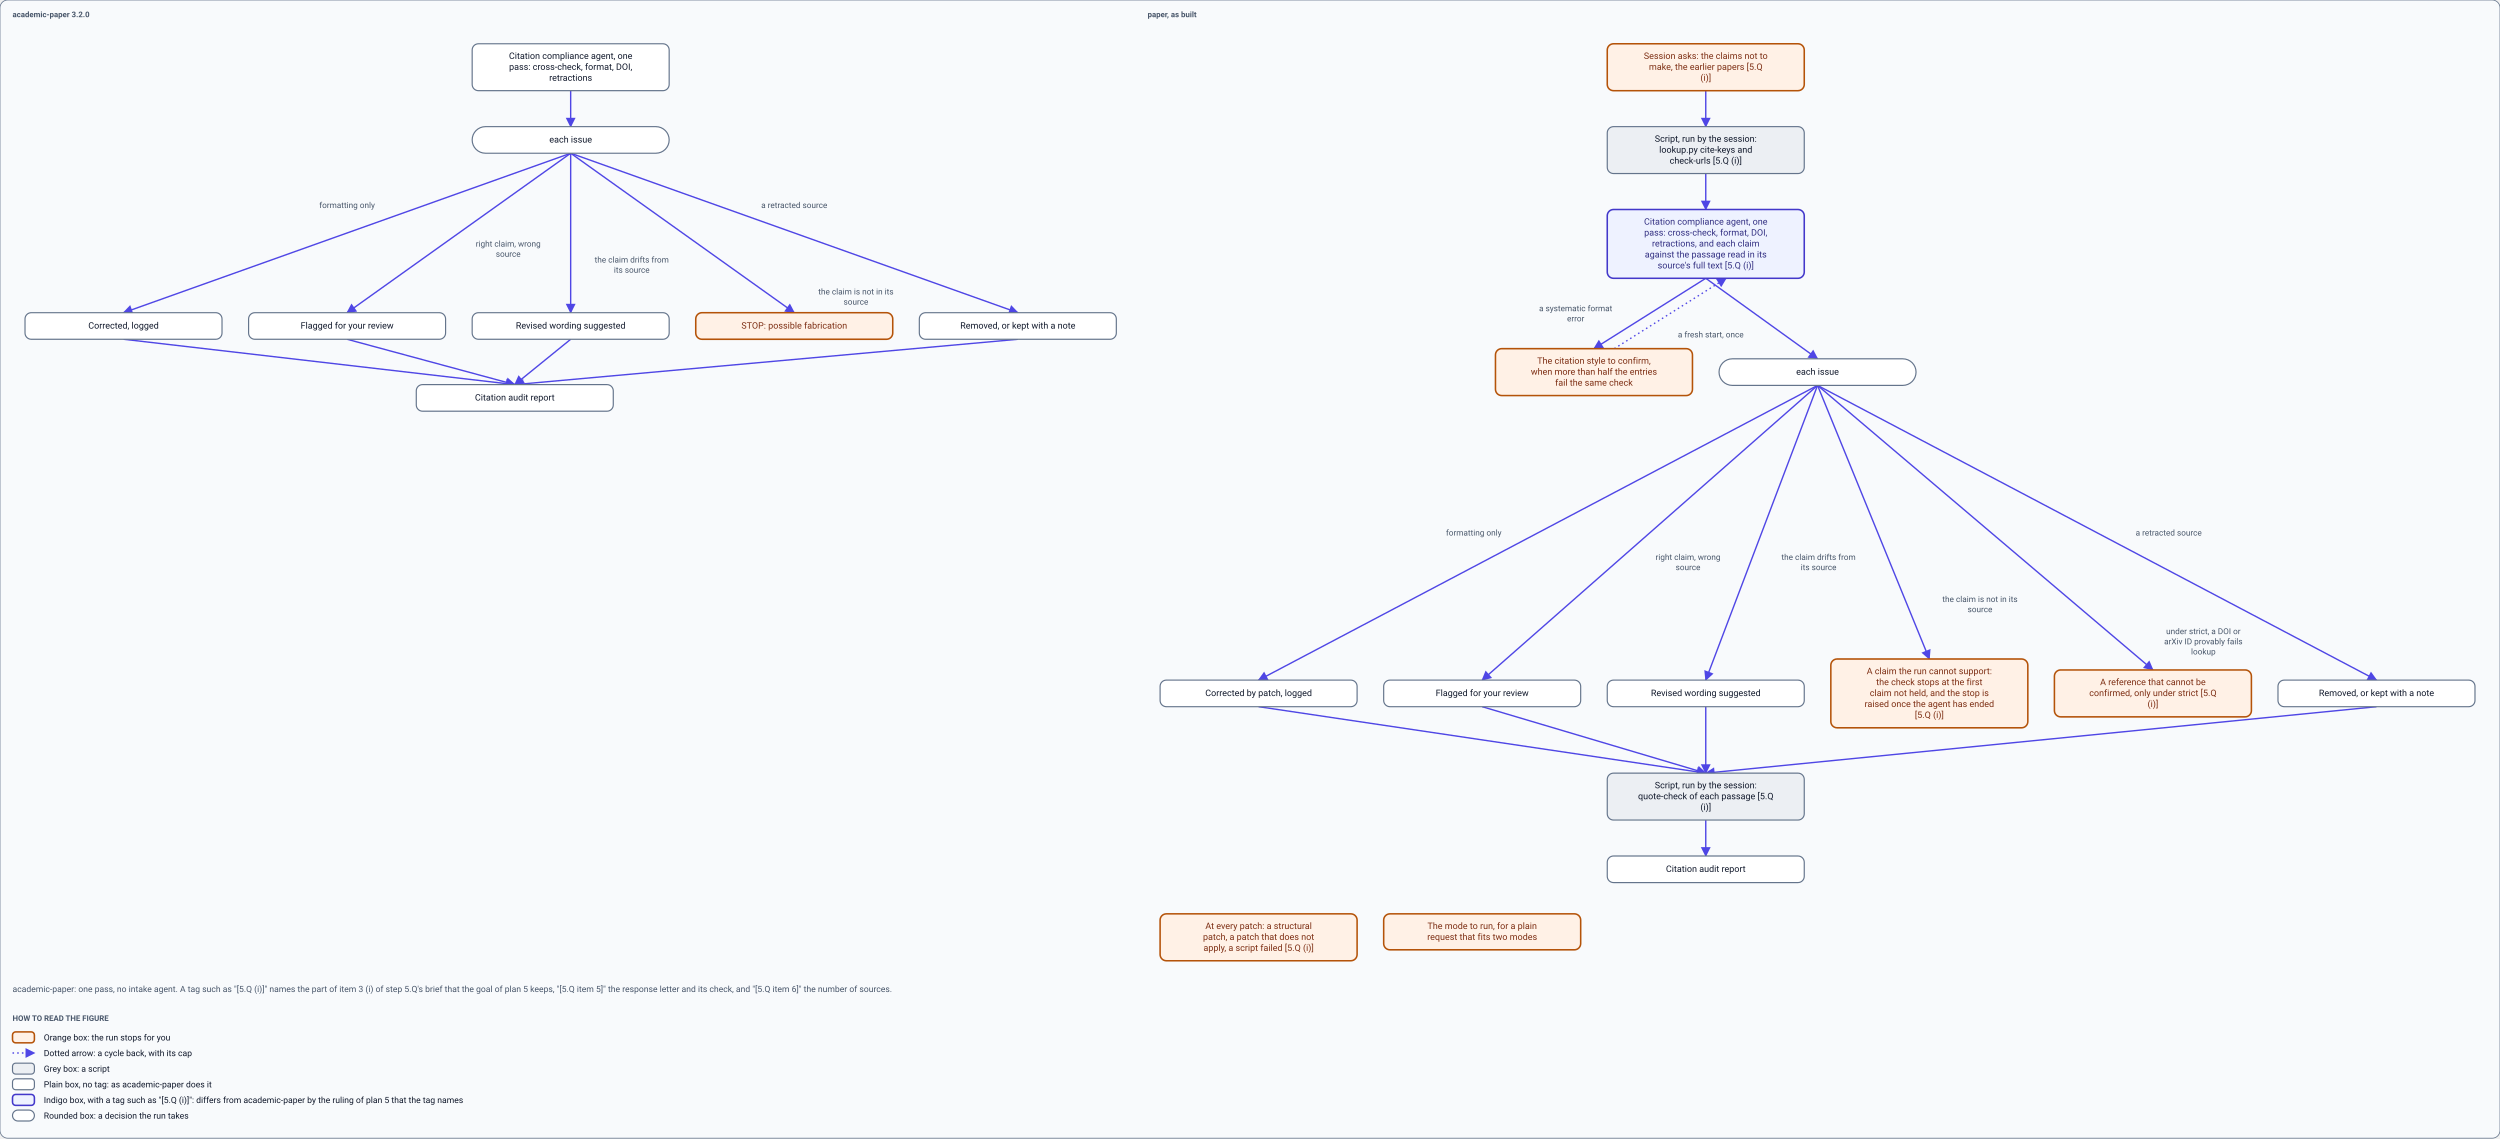
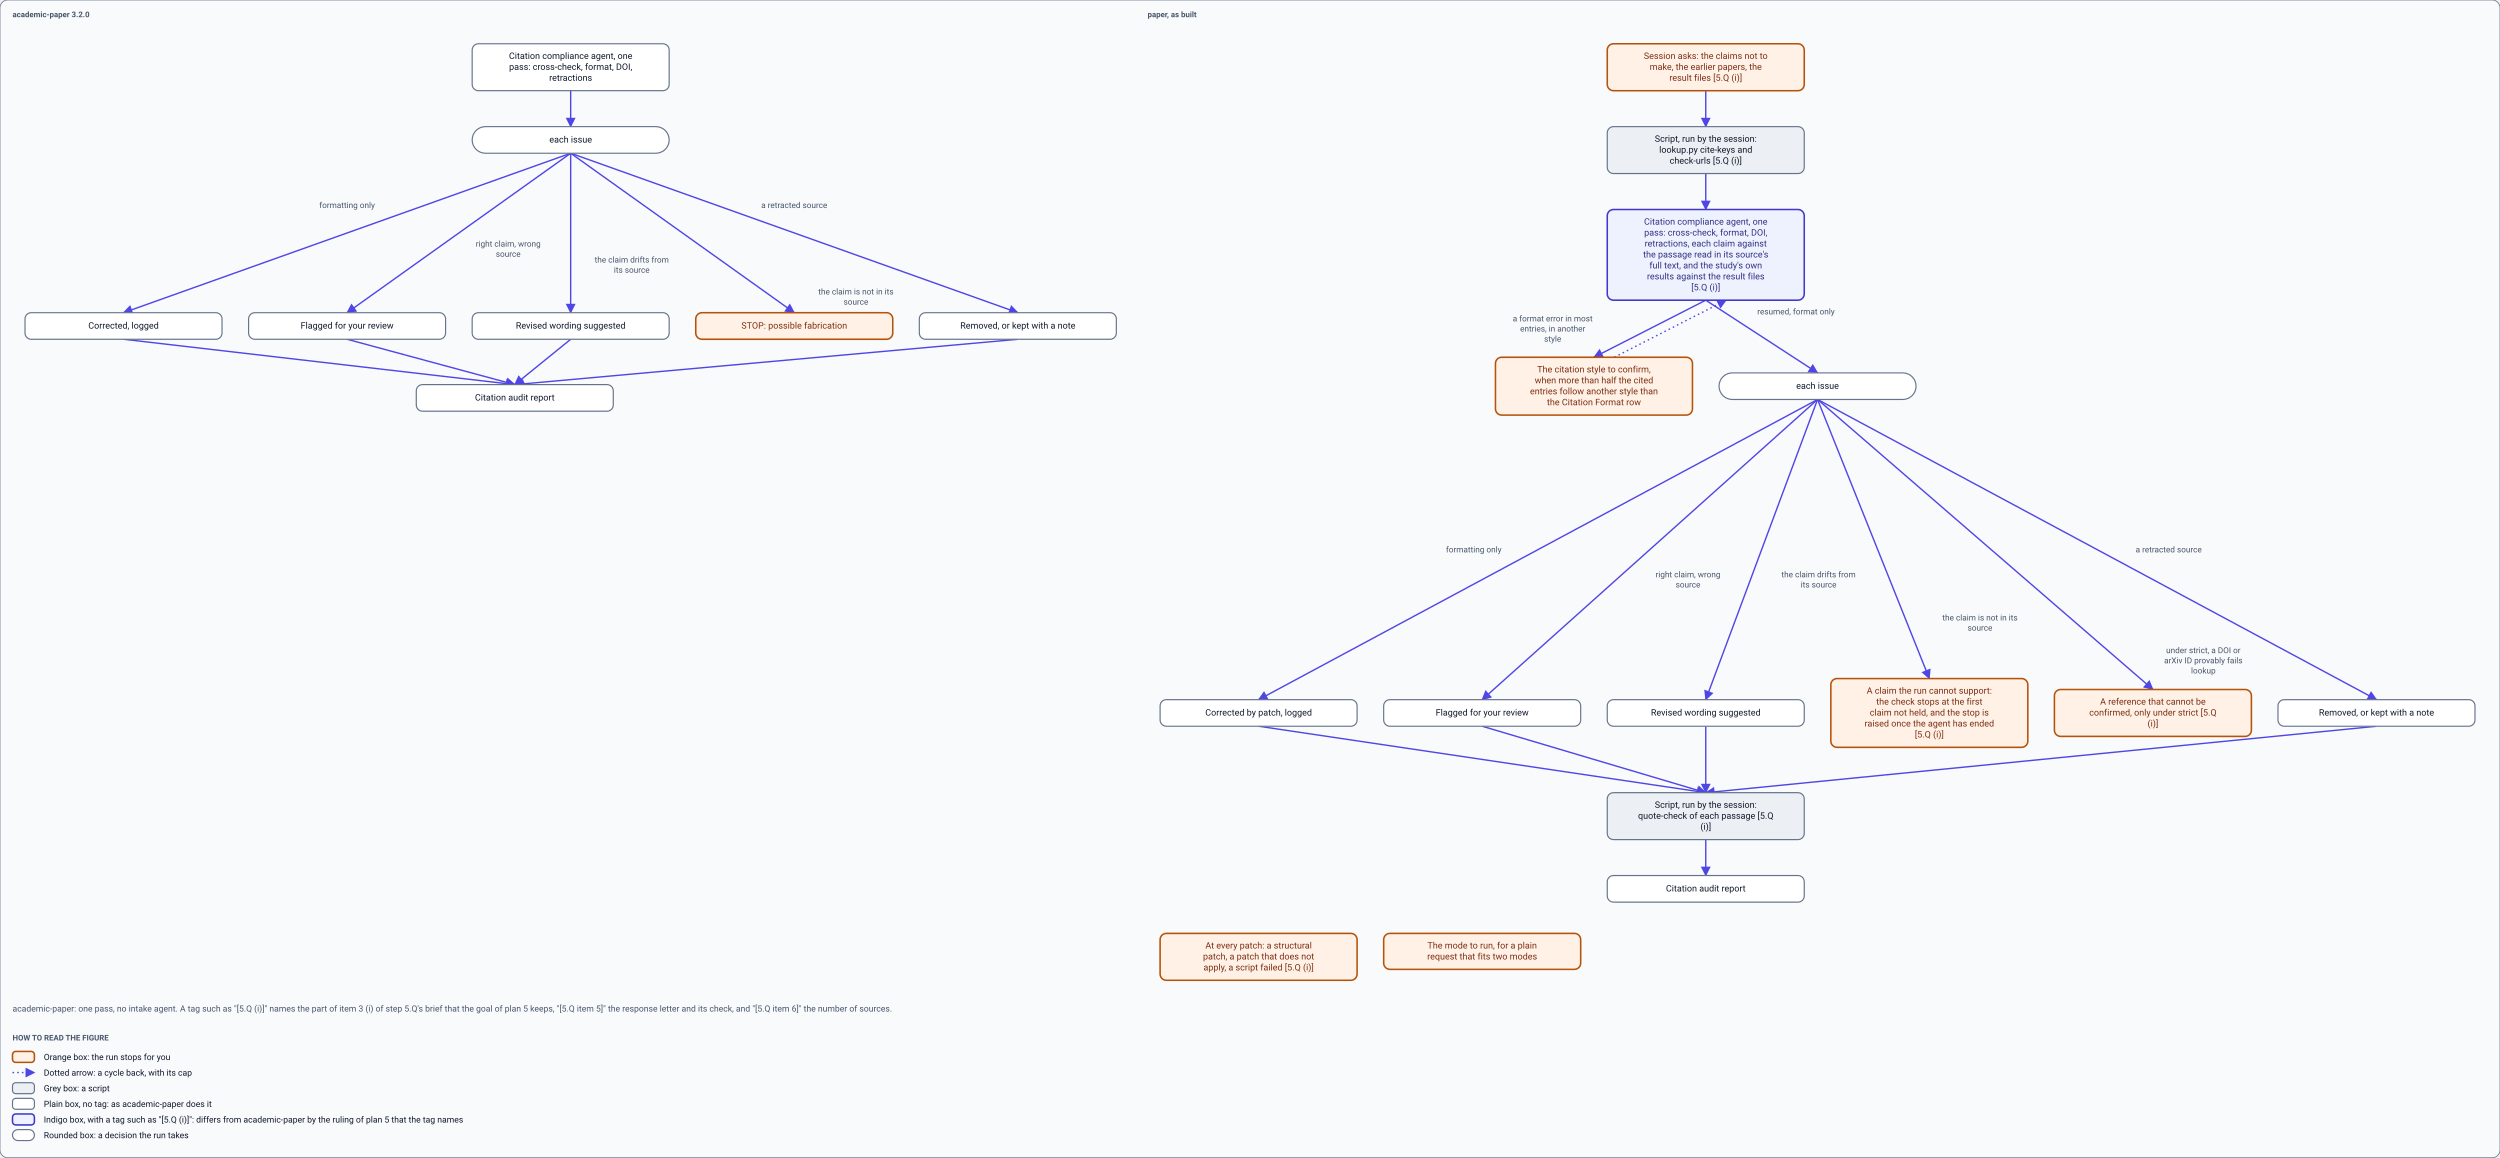
- <svg xmlns="http://www.w3.org/2000/svg" viewBox="0 0 3198 1456" width="3198" height="1456" role="img" aria-label="The citation-check mode, detailed view. Boxes: academic-paper 3.2.0: Citation compliance agent, one pass: cross-check, format, DOI, retractions (agent); each issue (question); Corrected, logged (agent); Flagged for your review (agent); Revised wording suggested (agent); STOP: possible fabrication (stop); Removed, or kept with a note (agent); Citation audit report (agent) | paper, as built: Session asks: the claims not to make, the earlier papers [5.Q (i)] (stop); Script, run by the session: lookup.py cite-keys and check-urls [5.Q (i)] (script); Citation compliance agent, one pass: cross-check, format, DOI, retractions, and each claim against the passage read in its source's full text [5.Q (i)] (ruled); The citation style to confirm, when more than half the entries fail the same check (stop); each issue (question); Corrected by patch, logged (agent); Flagged for your review (agent); Revised wording suggested (agent); A claim the run cannot support: the check stops at the first claim not held, and the stop is raised once the agent has ended [5.Q (i)] (stop); A reference that cannot be confirmed, only under strict [5.Q (i)] (stop); Removed, or kept with a note (agent); Script, run by the session: quote-check of each passage [5.Q (i)] (script); Citation audit report (agent); At every patch: a structural patch, a patch that does not apply, a script failed [5.Q (i)] (stop); The mode to run, for a plain request that fits two modes (stop).">
+ <svg xmlns="http://www.w3.org/2000/svg" viewBox="0 0 3198 1481" width="3198" height="1481" role="img" aria-label="The citation-check mode, detailed view. Boxes: academic-paper 3.2.0: Citation compliance agent, one pass: cross-check, format, DOI, retractions (agent); each issue (question); Corrected, logged (agent); Flagged for your review (agent); Revised wording suggested (agent); STOP: possible fabrication (stop); Removed, or kept with a note (agent); Citation audit report (agent) | paper, as built: Session asks: the claims not to make, the earlier papers, the result files [5.Q (i)] (stop); Script, run by the session: lookup.py cite-keys and check-urls [5.Q (i)] (script); Citation compliance agent, one pass: cross-check, format, DOI, retractions, each claim against the passage read in its source's full text, and the study's own results against the result files [5.Q (i)] (ruled); The citation style to confirm, when more than half the cited entries follow another style than the Citation Format row (stop); each issue (question); Corrected by patch, logged (agent); Flagged for your review (agent); Revised wording suggested (agent); A claim the run cannot support: the check stops at the first claim not held, and the stop is raised once the agent has ended [5.Q (i)] (stop); A reference that cannot be confirmed, only under strict [5.Q (i)] (stop); Removed, or kept with a note (agent); Script, run by the session: quote-check of each passage [5.Q (i)] (script); Citation audit report (agent); At every patch: a structural patch, a patch that does not apply, a script failed [5.Q (i)] (stop); The mode to run, for a plain request that fits two modes (stop).">
  <defs>
    <marker id="arrow" viewBox="0 0 10 10" refX="9" refY="5" markerWidth="7" markerHeight="7" orient="auto">
      <path d="M0,0 L10,5 L0,10 z" fill="#4f46e5" />
    </marker>
  </defs>
-   <rect x="0" y="0" width="3198" height="1456" rx="10" fill="#f8fafc" stroke="#64748b" />
+   <rect x="0" y="0" width="3198" height="1481" rx="10" fill="#f8fafc" stroke="#64748b" />
  <text x="16" y="22" font-family="ui-sans-serif, -apple-system, 'Segoe UI', Roboto, Helvetica, Arial, sans-serif" font-size="10" fill="#475569" font-weight="700" text-anchor="start">academic-paper 3.2.0</text>
  <path d="M730,116 L730,162" fill="none" stroke="#4f46e5" stroke-width="1.8" marker-end="url(#arrow)" stroke-linejoin="round" />
  <path d="M730,196 L158,400" fill="none" stroke="#4f46e5" stroke-width="1.8" marker-end="url(#arrow)" stroke-linejoin="round" />
  <path d="M730,196 L444,400" fill="none" stroke="#4f46e5" stroke-width="1.8" marker-end="url(#arrow)" stroke-linejoin="round" />
  <path d="M730,196 L730,400" fill="none" stroke="#4f46e5" stroke-width="1.8" marker-end="url(#arrow)" stroke-linejoin="round" />
  <path d="M730,196 L1016,400" fill="none" stroke="#4f46e5" stroke-width="1.8" marker-end="url(#arrow)" stroke-linejoin="round" />
  <path d="M730,196 L1302,400" fill="none" stroke="#4f46e5" stroke-width="1.8" marker-end="url(#arrow)" stroke-linejoin="round" />
  <path d="M158,434 L658.5,492" fill="none" stroke="#4f46e5" stroke-width="1.8" marker-end="url(#arrow)" stroke-linejoin="round" />
  <path d="M444,434 L658.5,492" fill="none" stroke="#4f46e5" stroke-width="1.8" marker-end="url(#arrow)" stroke-linejoin="round" />
  <path d="M730,434 L658.5,492" fill="none" stroke="#4f46e5" stroke-width="1.8" marker-end="url(#arrow)" stroke-linejoin="round" />
  <path d="M1302,434 L658.5,492" fill="none" stroke="#4f46e5" stroke-width="1.8" marker-end="url(#arrow)" stroke-linejoin="round" />
  <rect x="604" y="56" width="252" height="60" rx="8" fill="#ffffff" stroke="#64748b" stroke-width="1.5" />
  <text x="730" y="75.4" font-family="ui-sans-serif, -apple-system, 'Segoe UI', Roboto, Helvetica, Arial, sans-serif" font-size="11.5" fill="#0f172a" font-weight="400" text-anchor="middle">Citation compliance agent, one</text>
  <text x="730" y="89.4" font-family="ui-sans-serif, -apple-system, 'Segoe UI', Roboto, Helvetica, Arial, sans-serif" font-size="11.5" fill="#0f172a" font-weight="400" text-anchor="middle">pass: cross-check, format, DOI,</text>
  <text x="730" y="103.4" font-family="ui-sans-serif, -apple-system, 'Segoe UI', Roboto, Helvetica, Arial, sans-serif" font-size="11.5" fill="#0f172a" font-weight="400" text-anchor="middle">retractions</text>
  <rect x="604" y="162" width="252" height="34" rx="17" fill="#ffffff" stroke="#64748b" stroke-width="1.5" />
  <text x="730" y="182.4" font-family="ui-sans-serif, -apple-system, 'Segoe UI', Roboto, Helvetica, Arial, sans-serif" font-size="11.5" fill="#0f172a" font-weight="400" text-anchor="middle">each issue</text>
  <rect x="32" y="400" width="252" height="34" rx="8" fill="#ffffff" stroke="#64748b" stroke-width="1.5" />
  <text x="158" y="420.4" font-family="ui-sans-serif, -apple-system, 'Segoe UI', Roboto, Helvetica, Arial, sans-serif" font-size="11.5" fill="#0f172a" font-weight="400" text-anchor="middle">Corrected, logged</text>
  <rect x="318" y="400" width="252" height="34" rx="8" fill="#ffffff" stroke="#64748b" stroke-width="1.5" />
  <text x="444" y="420.4" font-family="ui-sans-serif, -apple-system, 'Segoe UI', Roboto, Helvetica, Arial, sans-serif" font-size="11.5" fill="#0f172a" font-weight="400" text-anchor="middle">Flagged for your review</text>
  <rect x="604" y="400" width="252" height="34" rx="8" fill="#ffffff" stroke="#64748b" stroke-width="1.5" />
  <text x="730" y="420.4" font-family="ui-sans-serif, -apple-system, 'Segoe UI', Roboto, Helvetica, Arial, sans-serif" font-size="11.5" fill="#0f172a" font-weight="400" text-anchor="middle">Revised wording suggested</text>
  <rect x="890" y="400" width="252" height="34" rx="8" fill="#fff1e6" stroke="#b45309" stroke-width="2" />
  <text x="1016" y="420.4" font-family="ui-sans-serif, -apple-system, 'Segoe UI', Roboto, Helvetica, Arial, sans-serif" font-size="11.5" fill="#7c2d12" font-weight="400" text-anchor="middle">STOP: possible fabrication</text>
  <rect x="1176" y="400" width="252" height="34" rx="8" fill="#ffffff" stroke="#64748b" stroke-width="1.5" />
  <text x="1302" y="420.4" font-family="ui-sans-serif, -apple-system, 'Segoe UI', Roboto, Helvetica, Arial, sans-serif" font-size="11.5" fill="#0f172a" font-weight="400" text-anchor="middle">Removed, or kept with a note</text>
  <rect x="532.5" y="492" width="252" height="34" rx="8" fill="#ffffff" stroke="#64748b" stroke-width="1.5" />
  <text x="658.5" y="512.4" font-family="ui-sans-serif, -apple-system, 'Segoe UI', Roboto, Helvetica, Arial, sans-serif" font-size="11.5" fill="#0f172a" font-weight="400" text-anchor="middle">Citation audit report</text>
  <text x="444" y="266.1" font-family="ui-sans-serif, -apple-system, 'Segoe UI', Roboto, Helvetica, Arial, sans-serif" font-size="10.5" fill="#475569" font-weight="400" text-anchor="middle" stroke="#f8fafc" stroke-width="4" stroke-linejoin="round" paint-order="stroke">formatting only</text>
  <text x="650.1" y="315.5" font-family="ui-sans-serif, -apple-system, 'Segoe UI', Roboto, Helvetica, Arial, sans-serif" font-size="10.5" fill="#475569" font-weight="400" text-anchor="middle" stroke="#f8fafc" stroke-width="4" stroke-linejoin="round" paint-order="stroke">right claim, wrong</text>
  <text x="650.1" y="328.5" font-family="ui-sans-serif, -apple-system, 'Segoe UI', Roboto, Helvetica, Arial, sans-serif" font-size="10.5" fill="#475569" font-weight="400" text-anchor="middle" stroke="#f8fafc" stroke-width="4" stroke-linejoin="round" paint-order="stroke">source</text>
  <text x="808.1" y="335.9" font-family="ui-sans-serif, -apple-system, 'Segoe UI', Roboto, Helvetica, Arial, sans-serif" font-size="10.5" fill="#475569" font-weight="400" text-anchor="middle" stroke="#f8fafc" stroke-width="4" stroke-linejoin="round" paint-order="stroke">the claim drifts from</text>
  <text x="808.1" y="348.9" font-family="ui-sans-serif, -apple-system, 'Segoe UI', Roboto, Helvetica, Arial, sans-serif" font-size="10.5" fill="#475569" font-weight="400" text-anchor="middle" stroke="#f8fafc" stroke-width="4" stroke-linejoin="round" paint-order="stroke">its source</text>
  <text x="1094.9" y="376.7" font-family="ui-sans-serif, -apple-system, 'Segoe UI', Roboto, Helvetica, Arial, sans-serif" font-size="10.5" fill="#475569" font-weight="400" text-anchor="middle" stroke="#f8fafc" stroke-width="4" stroke-linejoin="round" paint-order="stroke">the claim is not in its</text>
  <text x="1094.9" y="389.7" font-family="ui-sans-serif, -apple-system, 'Segoe UI', Roboto, Helvetica, Arial, sans-serif" font-size="10.5" fill="#475569" font-weight="400" text-anchor="middle" stroke="#f8fafc" stroke-width="4" stroke-linejoin="round" paint-order="stroke">source</text>
  <text x="1016" y="266.1" font-family="ui-sans-serif, -apple-system, 'Segoe UI', Roboto, Helvetica, Arial, sans-serif" font-size="10.5" fill="#475569" font-weight="400" text-anchor="middle" stroke="#f8fafc" stroke-width="4" stroke-linejoin="round" paint-order="stroke">a retracted source</text>
  <text x="1468" y="22" font-family="ui-sans-serif, -apple-system, 'Segoe UI', Roboto, Helvetica, Arial, sans-serif" font-size="10" fill="#475569" font-weight="700" text-anchor="start">paper, as built</text>
  <path d="M2182,116 L2182,162" fill="none" stroke="#4f46e5" stroke-width="1.8" marker-end="url(#arrow)" stroke-linejoin="round" />
  <path d="M2182,222 L2182,268" fill="none" stroke="#4f46e5" stroke-width="1.8" marker-end="url(#arrow)" stroke-linejoin="round" />
-   <path d="M2182,356 L2039,446" fill="none" stroke="#4f46e5" stroke-width="1.8" marker-end="url(#arrow)" stroke-linejoin="round" />
-   <path d="M2182,356 L2325,459" fill="none" stroke="#4f46e5" stroke-width="1.8" marker-end="url(#arrow)" stroke-linejoin="round" />
-   <path d="M2325,493 L1610,870" fill="none" stroke="#4f46e5" stroke-width="1.8" marker-end="url(#arrow)" stroke-linejoin="round" />
-   <path d="M2325,493 L1896,870" fill="none" stroke="#4f46e5" stroke-width="1.8" marker-end="url(#arrow)" stroke-linejoin="round" />
-   <path d="M2325,493 L2182,870" fill="none" stroke="#4f46e5" stroke-width="1.8" marker-end="url(#arrow)" stroke-linejoin="round" />
-   <path d="M2325,493 L2468,843" fill="none" stroke="#4f46e5" stroke-width="1.8" marker-end="url(#arrow)" stroke-linejoin="round" />
-   <path d="M2325,493 L2754,857" fill="none" stroke="#4f46e5" stroke-width="1.8" marker-end="url(#arrow)" stroke-linejoin="round" />
-   <path d="M2325,493 L3040,870" fill="none" stroke="#4f46e5" stroke-width="1.8" marker-end="url(#arrow)" stroke-linejoin="round" />
-   <path d="M1610,904 L2182,989" fill="none" stroke="#4f46e5" stroke-width="1.8" marker-end="url(#arrow)" stroke-linejoin="round" />
-   <path d="M1896,904 L2182,989" fill="none" stroke="#4f46e5" stroke-width="1.8" marker-end="url(#arrow)" stroke-linejoin="round" />
-   <path d="M2182,904 L2182,989" fill="none" stroke="#4f46e5" stroke-width="1.8" marker-end="url(#arrow)" stroke-linejoin="round" />
-   <path d="M3040,904 L2182,989" fill="none" stroke="#4f46e5" stroke-width="1.8" marker-end="url(#arrow)" stroke-linejoin="round" />
-   <path d="M2182,1049 L2182,1095" fill="none" stroke="#4f46e5" stroke-width="1.8" marker-end="url(#arrow)" stroke-linejoin="round" />
-   <path d="M2065,446 L2208,356" fill="none" stroke="#4f46e5" stroke-width="1.8" stroke-dasharray="2 4" marker-end="url(#arrow)" stroke-linejoin="round" />
+   <path d="M2182,384 L2039,457" fill="none" stroke="#4f46e5" stroke-width="1.8" marker-end="url(#arrow)" stroke-linejoin="round" />
+   <path d="M2182,384 L2325,477" fill="none" stroke="#4f46e5" stroke-width="1.8" marker-end="url(#arrow)" stroke-linejoin="round" />
+   <path d="M2325,511 L1610,895" fill="none" stroke="#4f46e5" stroke-width="1.8" marker-end="url(#arrow)" stroke-linejoin="round" />
+   <path d="M2325,511 L1896,895" fill="none" stroke="#4f46e5" stroke-width="1.8" marker-end="url(#arrow)" stroke-linejoin="round" />
+   <path d="M2325,511 L2182,895" fill="none" stroke="#4f46e5" stroke-width="1.8" marker-end="url(#arrow)" stroke-linejoin="round" />
+   <path d="M2325,511 L2468,868" fill="none" stroke="#4f46e5" stroke-width="1.8" marker-end="url(#arrow)" stroke-linejoin="round" />
+   <path d="M2325,511 L2754,882" fill="none" stroke="#4f46e5" stroke-width="1.8" marker-end="url(#arrow)" stroke-linejoin="round" />
+   <path d="M2325,511 L3040,895" fill="none" stroke="#4f46e5" stroke-width="1.8" marker-end="url(#arrow)" stroke-linejoin="round" />
+   <path d="M1610,929 L2182,1014" fill="none" stroke="#4f46e5" stroke-width="1.8" marker-end="url(#arrow)" stroke-linejoin="round" />
+   <path d="M1896,929 L2182,1014" fill="none" stroke="#4f46e5" stroke-width="1.8" marker-end="url(#arrow)" stroke-linejoin="round" />
+   <path d="M2182,929 L2182,1014" fill="none" stroke="#4f46e5" stroke-width="1.8" marker-end="url(#arrow)" stroke-linejoin="round" />
+   <path d="M3040,929 L2182,1014" fill="none" stroke="#4f46e5" stroke-width="1.8" marker-end="url(#arrow)" stroke-linejoin="round" />
+   <path d="M2182,1074 L2182,1120" fill="none" stroke="#4f46e5" stroke-width="1.8" marker-end="url(#arrow)" stroke-linejoin="round" />
+   <path d="M2065,457 L2208,384" fill="none" stroke="#4f46e5" stroke-width="1.8" stroke-dasharray="2 4" marker-end="url(#arrow)" stroke-linejoin="round" />
  <rect x="2056" y="56" width="252" height="60" rx="8" fill="#fff1e6" stroke="#b45309" stroke-width="2" />
  <text x="2182" y="75.4" font-family="ui-sans-serif, -apple-system, 'Segoe UI', Roboto, Helvetica, Arial, sans-serif" font-size="11.5" fill="#7c2d12" font-weight="400" text-anchor="middle">Session asks: the claims not to</text>
-   <text x="2182" y="89.4" font-family="ui-sans-serif, -apple-system, 'Segoe UI', Roboto, Helvetica, Arial, sans-serif" font-size="11.5" fill="#7c2d12" font-weight="400" text-anchor="middle">make, the earlier papers [5.Q</text>
-   <text x="2182" y="103.4" font-family="ui-sans-serif, -apple-system, 'Segoe UI', Roboto, Helvetica, Arial, sans-serif" font-size="11.5" fill="#7c2d12" font-weight="400" text-anchor="middle">(i)]</text>
+   <text x="2182" y="89.4" font-family="ui-sans-serif, -apple-system, 'Segoe UI', Roboto, Helvetica, Arial, sans-serif" font-size="11.5" fill="#7c2d12" font-weight="400" text-anchor="middle">make, the earlier papers, the</text>
+   <text x="2182" y="103.4" font-family="ui-sans-serif, -apple-system, 'Segoe UI', Roboto, Helvetica, Arial, sans-serif" font-size="11.5" fill="#7c2d12" font-weight="400" text-anchor="middle">result files [5.Q (i)]</text>
  <rect x="2056" y="162" width="252" height="60" rx="8" fill="#eceff3" stroke="#64748b" stroke-width="1.5" />
  <text x="2182" y="181.4" font-family="ui-sans-serif, -apple-system, 'Segoe UI', Roboto, Helvetica, Arial, sans-serif" font-size="11.5" fill="#0f172a" font-weight="400" text-anchor="middle">Script, run by the session:</text>
  <text x="2182" y="195.4" font-family="ui-sans-serif, -apple-system, 'Segoe UI', Roboto, Helvetica, Arial, sans-serif" font-size="11.5" fill="#0f172a" font-weight="400" text-anchor="middle">lookup.py cite-keys and</text>
  <text x="2182" y="209.4" font-family="ui-sans-serif, -apple-system, 'Segoe UI', Roboto, Helvetica, Arial, sans-serif" font-size="11.5" fill="#0f172a" font-weight="400" text-anchor="middle">check-urls [5.Q (i)]</text>
-   <rect x="2056" y="268" width="252" height="88" rx="8" fill="#eef2ff" stroke="#4338ca" stroke-width="2" />
+   <rect x="2056" y="268" width="252" height="116" rx="8" fill="#eef2ff" stroke="#4338ca" stroke-width="2" />
  <text x="2182" y="287.4" font-family="ui-sans-serif, -apple-system, 'Segoe UI', Roboto, Helvetica, Arial, sans-serif" font-size="11.5" fill="#312e81" font-weight="400" text-anchor="middle">Citation compliance agent, one</text>
  <text x="2182" y="301.4" font-family="ui-sans-serif, -apple-system, 'Segoe UI', Roboto, Helvetica, Arial, sans-serif" font-size="11.5" fill="#312e81" font-weight="400" text-anchor="middle">pass: cross-check, format, DOI,</text>
-   <text x="2182" y="315.4" font-family="ui-sans-serif, -apple-system, 'Segoe UI', Roboto, Helvetica, Arial, sans-serif" font-size="11.5" fill="#312e81" font-weight="400" text-anchor="middle">retractions, and each claim</text>
-   <text x="2182" y="329.4" font-family="ui-sans-serif, -apple-system, 'Segoe UI', Roboto, Helvetica, Arial, sans-serif" font-size="11.5" fill="#312e81" font-weight="400" text-anchor="middle">against the passage read in its</text>
-   <text x="2182" y="343.4" font-family="ui-sans-serif, -apple-system, 'Segoe UI', Roboto, Helvetica, Arial, sans-serif" font-size="11.5" fill="#312e81" font-weight="400" text-anchor="middle">source's full text [5.Q (i)]</text>
-   <rect x="1913" y="446" width="252" height="60" rx="8" fill="#fff1e6" stroke="#b45309" stroke-width="2" />
-   <text x="2039" y="465.4" font-family="ui-sans-serif, -apple-system, 'Segoe UI', Roboto, Helvetica, Arial, sans-serif" font-size="11.5" fill="#7c2d12" font-weight="400" text-anchor="middle">The citation style to confirm,</text>
-   <text x="2039" y="479.4" font-family="ui-sans-serif, -apple-system, 'Segoe UI', Roboto, Helvetica, Arial, sans-serif" font-size="11.5" fill="#7c2d12" font-weight="400" text-anchor="middle">when more than half the entries</text>
-   <text x="2039" y="493.4" font-family="ui-sans-serif, -apple-system, 'Segoe UI', Roboto, Helvetica, Arial, sans-serif" font-size="11.5" fill="#7c2d12" font-weight="400" text-anchor="middle">fail the same check</text>
-   <rect x="2199" y="459" width="252" height="34" rx="17" fill="#ffffff" stroke="#64748b" stroke-width="1.5" />
-   <text x="2325" y="479.4" font-family="ui-sans-serif, -apple-system, 'Segoe UI', Roboto, Helvetica, Arial, sans-serif" font-size="11.5" fill="#0f172a" font-weight="400" text-anchor="middle">each issue</text>
-   <rect x="1484" y="870" width="252" height="34" rx="8" fill="#ffffff" stroke="#64748b" stroke-width="1.5" />
-   <text x="1610" y="890.4" font-family="ui-sans-serif, -apple-system, 'Segoe UI', Roboto, Helvetica, Arial, sans-serif" font-size="11.5" fill="#0f172a" font-weight="400" text-anchor="middle">Corrected by patch, logged</text>
-   <rect x="1770" y="870" width="252" height="34" rx="8" fill="#ffffff" stroke="#64748b" stroke-width="1.5" />
-   <text x="1896" y="890.4" font-family="ui-sans-serif, -apple-system, 'Segoe UI', Roboto, Helvetica, Arial, sans-serif" font-size="11.5" fill="#0f172a" font-weight="400" text-anchor="middle">Flagged for your review</text>
-   <rect x="2056" y="870" width="252" height="34" rx="8" fill="#ffffff" stroke="#64748b" stroke-width="1.5" />
-   <text x="2182" y="890.4" font-family="ui-sans-serif, -apple-system, 'Segoe UI', Roboto, Helvetica, Arial, sans-serif" font-size="11.5" fill="#0f172a" font-weight="400" text-anchor="middle">Revised wording suggested</text>
-   <rect x="2342" y="843" width="252" height="88" rx="8" fill="#fff1e6" stroke="#b45309" stroke-width="2" />
-   <text x="2468" y="862.4" font-family="ui-sans-serif, -apple-system, 'Segoe UI', Roboto, Helvetica, Arial, sans-serif" font-size="11.5" fill="#7c2d12" font-weight="400" text-anchor="middle">A claim the run cannot support:</text>
-   <text x="2468" y="876.4" font-family="ui-sans-serif, -apple-system, 'Segoe UI', Roboto, Helvetica, Arial, sans-serif" font-size="11.5" fill="#7c2d12" font-weight="400" text-anchor="middle">the check stops at the first</text>
-   <text x="2468" y="890.4" font-family="ui-sans-serif, -apple-system, 'Segoe UI', Roboto, Helvetica, Arial, sans-serif" font-size="11.5" fill="#7c2d12" font-weight="400" text-anchor="middle">claim not held, and the stop is</text>
-   <text x="2468" y="904.4" font-family="ui-sans-serif, -apple-system, 'Segoe UI', Roboto, Helvetica, Arial, sans-serif" font-size="11.5" fill="#7c2d12" font-weight="400" text-anchor="middle">raised once the agent has ended</text>
-   <text x="2468" y="918.4" font-family="ui-sans-serif, -apple-system, 'Segoe UI', Roboto, Helvetica, Arial, sans-serif" font-size="11.5" fill="#7c2d12" font-weight="400" text-anchor="middle">[5.Q (i)]</text>
-   <rect x="2628" y="857" width="252" height="60" rx="8" fill="#fff1e6" stroke="#b45309" stroke-width="2" />
-   <text x="2754" y="876.4" font-family="ui-sans-serif, -apple-system, 'Segoe UI', Roboto, Helvetica, Arial, sans-serif" font-size="11.5" fill="#7c2d12" font-weight="400" text-anchor="middle">A reference that cannot be</text>
-   <text x="2754" y="890.4" font-family="ui-sans-serif, -apple-system, 'Segoe UI', Roboto, Helvetica, Arial, sans-serif" font-size="11.5" fill="#7c2d12" font-weight="400" text-anchor="middle">confirmed, only under strict [5.Q</text>
-   <text x="2754" y="904.4" font-family="ui-sans-serif, -apple-system, 'Segoe UI', Roboto, Helvetica, Arial, sans-serif" font-size="11.5" fill="#7c2d12" font-weight="400" text-anchor="middle">(i)]</text>
-   <rect x="2914" y="870" width="252" height="34" rx="8" fill="#ffffff" stroke="#64748b" stroke-width="1.5" />
-   <text x="3040" y="890.4" font-family="ui-sans-serif, -apple-system, 'Segoe UI', Roboto, Helvetica, Arial, sans-serif" font-size="11.5" fill="#0f172a" font-weight="400" text-anchor="middle">Removed, or kept with a note</text>
-   <rect x="2056" y="989" width="252" height="60" rx="8" fill="#eceff3" stroke="#64748b" stroke-width="1.5" />
-   <text x="2182" y="1008.4" font-family="ui-sans-serif, -apple-system, 'Segoe UI', Roboto, Helvetica, Arial, sans-serif" font-size="11.5" fill="#0f172a" font-weight="400" text-anchor="middle">Script, run by the session:</text>
-   <text x="2182" y="1022.4" font-family="ui-sans-serif, -apple-system, 'Segoe UI', Roboto, Helvetica, Arial, sans-serif" font-size="11.5" fill="#0f172a" font-weight="400" text-anchor="middle">quote-check of each passage [5.Q</text>
-   <text x="2182" y="1036.4" font-family="ui-sans-serif, -apple-system, 'Segoe UI', Roboto, Helvetica, Arial, sans-serif" font-size="11.5" fill="#0f172a" font-weight="400" text-anchor="middle">(i)]</text>
-   <rect x="2056" y="1095" width="252" height="34" rx="8" fill="#ffffff" stroke="#64748b" stroke-width="1.5" />
-   <text x="2182" y="1115.4" font-family="ui-sans-serif, -apple-system, 'Segoe UI', Roboto, Helvetica, Arial, sans-serif" font-size="11.5" fill="#0f172a" font-weight="400" text-anchor="middle">Citation audit report</text>
-   <rect x="1484" y="1169" width="252" height="60" rx="8" fill="#fff1e6" stroke="#b45309" stroke-width="2" />
-   <text x="1610" y="1188.4" font-family="ui-sans-serif, -apple-system, 'Segoe UI', Roboto, Helvetica, Arial, sans-serif" font-size="11.5" fill="#7c2d12" font-weight="400" text-anchor="middle">At every patch: a structural</text>
-   <text x="1610" y="1202.4" font-family="ui-sans-serif, -apple-system, 'Segoe UI', Roboto, Helvetica, Arial, sans-serif" font-size="11.5" fill="#7c2d12" font-weight="400" text-anchor="middle">patch, a patch that does not</text>
-   <text x="1610" y="1216.4" font-family="ui-sans-serif, -apple-system, 'Segoe UI', Roboto, Helvetica, Arial, sans-serif" font-size="11.5" fill="#7c2d12" font-weight="400" text-anchor="middle">apply, a script failed [5.Q (i)]</text>
-   <rect x="1770" y="1169" width="252" height="46" rx="8" fill="#fff1e6" stroke="#b45309" stroke-width="2" />
-   <text x="1896" y="1188.4" font-family="ui-sans-serif, -apple-system, 'Segoe UI', Roboto, Helvetica, Arial, sans-serif" font-size="11.5" fill="#7c2d12" font-weight="400" text-anchor="middle">The mode to run, for a plain</text>
-   <text x="1896" y="1202.4" font-family="ui-sans-serif, -apple-system, 'Segoe UI', Roboto, Helvetica, Arial, sans-serif" font-size="11.5" fill="#7c2d12" font-weight="400" text-anchor="middle">request that fits two modes</text>
-   <text x="2015.6" y="398.1" font-family="ui-sans-serif, -apple-system, 'Segoe UI', Roboto, Helvetica, Arial, sans-serif" font-size="10.5" fill="#475569" font-weight="400" text-anchor="middle" stroke="#f8fafc" stroke-width="4" stroke-linejoin="round" paint-order="stroke">a systematic format</text>
-   <text x="2015.6" y="411.1" font-family="ui-sans-serif, -apple-system, 'Segoe UI', Roboto, Helvetica, Arial, sans-serif" font-size="10.5" fill="#475569" font-weight="400" text-anchor="middle" stroke="#f8fafc" stroke-width="4" stroke-linejoin="round" paint-order="stroke">error</text>
-   <text x="1885.2" y="685.1" font-family="ui-sans-serif, -apple-system, 'Segoe UI', Roboto, Helvetica, Arial, sans-serif" font-size="10.5" fill="#475569" font-weight="400" text-anchor="middle" stroke="#f8fafc" stroke-width="4" stroke-linejoin="round" paint-order="stroke">formatting only</text>
-   <text x="2159.3" y="716.3" font-family="ui-sans-serif, -apple-system, 'Segoe UI', Roboto, Helvetica, Arial, sans-serif" font-size="10.5" fill="#475569" font-weight="400" text-anchor="middle" stroke="#f8fafc" stroke-width="4" stroke-linejoin="round" paint-order="stroke">right claim, wrong</text>
-   <text x="2159.3" y="729.3" font-family="ui-sans-serif, -apple-system, 'Segoe UI', Roboto, Helvetica, Arial, sans-serif" font-size="10.5" fill="#475569" font-weight="400" text-anchor="middle" stroke="#f8fafc" stroke-width="4" stroke-linejoin="round" paint-order="stroke">source</text>
-   <text x="2326.3" y="716.3" font-family="ui-sans-serif, -apple-system, 'Segoe UI', Roboto, Helvetica, Arial, sans-serif" font-size="10.5" fill="#475569" font-weight="400" text-anchor="middle" stroke="#f8fafc" stroke-width="4" stroke-linejoin="round" paint-order="stroke">the claim drifts from</text>
-   <text x="2326.3" y="729.3" font-family="ui-sans-serif, -apple-system, 'Segoe UI', Roboto, Helvetica, Arial, sans-serif" font-size="10.5" fill="#475569" font-weight="400" text-anchor="middle" stroke="#f8fafc" stroke-width="4" stroke-linejoin="round" paint-order="stroke">its source</text>
-   <text x="2532.8" y="770.1" font-family="ui-sans-serif, -apple-system, 'Segoe UI', Roboto, Helvetica, Arial, sans-serif" font-size="10.5" fill="#475569" font-weight="400" text-anchor="middle" stroke="#f8fafc" stroke-width="4" stroke-linejoin="round" paint-order="stroke">the claim is not in its</text>
-   <text x="2532.8" y="783.1" font-family="ui-sans-serif, -apple-system, 'Segoe UI', Roboto, Helvetica, Arial, sans-serif" font-size="10.5" fill="#475569" font-weight="400" text-anchor="middle" stroke="#f8fafc" stroke-width="4" stroke-linejoin="round" paint-order="stroke">source</text>
-   <text x="2818.5" y="811.2" font-family="ui-sans-serif, -apple-system, 'Segoe UI', Roboto, Helvetica, Arial, sans-serif" font-size="10.5" fill="#475569" font-weight="400" text-anchor="middle" stroke="#f8fafc" stroke-width="4" stroke-linejoin="round" paint-order="stroke">under strict, a DOI or</text>
-   <text x="2818.5" y="824.2" font-family="ui-sans-serif, -apple-system, 'Segoe UI', Roboto, Helvetica, Arial, sans-serif" font-size="10.5" fill="#475569" font-weight="400" text-anchor="middle" stroke="#f8fafc" stroke-width="4" stroke-linejoin="round" paint-order="stroke">arXiv ID provably fails</text>
-   <text x="2818.5" y="837.2" font-family="ui-sans-serif, -apple-system, 'Segoe UI', Roboto, Helvetica, Arial, sans-serif" font-size="10.5" fill="#475569" font-weight="400" text-anchor="middle" stroke="#f8fafc" stroke-width="4" stroke-linejoin="round" paint-order="stroke">lookup</text>
-   <text x="2774.2" y="685.1" font-family="ui-sans-serif, -apple-system, 'Segoe UI', Roboto, Helvetica, Arial, sans-serif" font-size="10.5" fill="#475569" font-weight="400" text-anchor="middle" stroke="#f8fafc" stroke-width="4" stroke-linejoin="round" paint-order="stroke">a retracted source</text>
-   <text x="2188.4" y="431.6" font-family="ui-sans-serif, -apple-system, 'Segoe UI', Roboto, Helvetica, Arial, sans-serif" font-size="10.5" fill="#475569" font-weight="400" text-anchor="middle" stroke="#f8fafc" stroke-width="4" stroke-linejoin="round" paint-order="stroke">a fresh start, once</text>
-   <text x="16" y="1269" font-family="ui-sans-serif, -apple-system, 'Segoe UI', Roboto, Helvetica, Arial, sans-serif" font-size="11" fill="#475569" font-weight="400" text-anchor="start">academic-paper: one pass, no intake agent. A tag such as "[5.Q (i)]" names the part of item 3 (i) of step 5.Q's brief that the goal of plan 5 keeps, "[5.Q item 5]" the response letter and its check, and "[5.Q item 6]" the number of sources.</text>
-   <text x="16" y="1306" font-family="ui-sans-serif, -apple-system, 'Segoe UI', Roboto, Helvetica, Arial, sans-serif" font-size="10" fill="#475569" font-weight="700" text-anchor="start">HOW TO READ THE FIGURE</text>
-   <rect x="16" y="1320" width="28" height="14" rx="4" fill="#fff1e6" stroke="#b45309" stroke-width="2" />
-   <text x="56" y="1331" font-family="ui-sans-serif, -apple-system, 'Segoe UI', Roboto, Helvetica, Arial, sans-serif" font-size="11" fill="#0f172a" font-weight="400" text-anchor="start">Orange box: the run stops for you</text>
-   <path d="M16,1347 L44,1347" fill="none" stroke="#4f46e5" stroke-width="1.8" stroke-dasharray="2 4" marker-end="url(#arrow)" stroke-linejoin="round" />
-   <text x="56" y="1351" font-family="ui-sans-serif, -apple-system, 'Segoe UI', Roboto, Helvetica, Arial, sans-serif" font-size="11" fill="#0f172a" font-weight="400" text-anchor="start">Dotted arrow: a cycle back, with its cap</text>
-   <rect x="16" y="1360" width="28" height="14" rx="4" fill="#eceff3" stroke="#64748b" stroke-width="1.5" />
-   <text x="56" y="1371" font-family="ui-sans-serif, -apple-system, 'Segoe UI', Roboto, Helvetica, Arial, sans-serif" font-size="11" fill="#0f172a" font-weight="400" text-anchor="start">Grey box: a script</text>
-   <rect x="16" y="1380" width="28" height="14" rx="4" fill="#ffffff" stroke="#64748b" stroke-width="1.5" />
-   <text x="56" y="1391" font-family="ui-sans-serif, -apple-system, 'Segoe UI', Roboto, Helvetica, Arial, sans-serif" font-size="11" fill="#0f172a" font-weight="400" text-anchor="start">Plain box, no tag: as academic-paper does it</text>
-   <rect x="16" y="1400" width="28" height="14" rx="4" fill="#eef2ff" stroke="#4338ca" stroke-width="2" />
-   <text x="56" y="1411" font-family="ui-sans-serif, -apple-system, 'Segoe UI', Roboto, Helvetica, Arial, sans-serif" font-size="11" fill="#0f172a" font-weight="400" text-anchor="start">Indigo box, with a tag such as "[5.Q (i)]": differs from academic-paper by the ruling of plan 5 that the tag names</text>
-   <rect x="16" y="1420" width="28" height="14" rx="7" fill="#ffffff" stroke="#64748b" stroke-width="1.5" />
-   <text x="56" y="1431" font-family="ui-sans-serif, -apple-system, 'Segoe UI', Roboto, Helvetica, Arial, sans-serif" font-size="11" fill="#0f172a" font-weight="400" text-anchor="start">Rounded box: a decision the run takes</text>
+   <text x="2182" y="315.4" font-family="ui-sans-serif, -apple-system, 'Segoe UI', Roboto, Helvetica, Arial, sans-serif" font-size="11.5" fill="#312e81" font-weight="400" text-anchor="middle">retractions, each claim against</text>
+   <text x="2182" y="329.4" font-family="ui-sans-serif, -apple-system, 'Segoe UI', Roboto, Helvetica, Arial, sans-serif" font-size="11.5" fill="#312e81" font-weight="400" text-anchor="middle">the passage read in its source's</text>
+   <text x="2182" y="343.4" font-family="ui-sans-serif, -apple-system, 'Segoe UI', Roboto, Helvetica, Arial, sans-serif" font-size="11.5" fill="#312e81" font-weight="400" text-anchor="middle">full text, and the study's own</text>
+   <text x="2182" y="357.4" font-family="ui-sans-serif, -apple-system, 'Segoe UI', Roboto, Helvetica, Arial, sans-serif" font-size="11.5" fill="#312e81" font-weight="400" text-anchor="middle">results against the result files</text>
+   <text x="2182" y="371.4" font-family="ui-sans-serif, -apple-system, 'Segoe UI', Roboto, Helvetica, Arial, sans-serif" font-size="11.5" fill="#312e81" font-weight="400" text-anchor="middle">[5.Q (i)]</text>
+   <rect x="1913" y="457" width="252" height="74" rx="8" fill="#fff1e6" stroke="#b45309" stroke-width="2" />
+   <text x="2039" y="476.4" font-family="ui-sans-serif, -apple-system, 'Segoe UI', Roboto, Helvetica, Arial, sans-serif" font-size="11.5" fill="#7c2d12" font-weight="400" text-anchor="middle">The citation style to confirm,</text>
+   <text x="2039" y="490.4" font-family="ui-sans-serif, -apple-system, 'Segoe UI', Roboto, Helvetica, Arial, sans-serif" font-size="11.5" fill="#7c2d12" font-weight="400" text-anchor="middle">when more than half the cited</text>
+   <text x="2039" y="504.4" font-family="ui-sans-serif, -apple-system, 'Segoe UI', Roboto, Helvetica, Arial, sans-serif" font-size="11.5" fill="#7c2d12" font-weight="400" text-anchor="middle">entries follow another style than</text>
+   <text x="2039" y="518.4" font-family="ui-sans-serif, -apple-system, 'Segoe UI', Roboto, Helvetica, Arial, sans-serif" font-size="11.5" fill="#7c2d12" font-weight="400" text-anchor="middle">the Citation Format row</text>
+   <rect x="2199" y="477" width="252" height="34" rx="17" fill="#ffffff" stroke="#64748b" stroke-width="1.5" />
+   <text x="2325" y="497.4" font-family="ui-sans-serif, -apple-system, 'Segoe UI', Roboto, Helvetica, Arial, sans-serif" font-size="11.5" fill="#0f172a" font-weight="400" text-anchor="middle">each issue</text>
+   <rect x="1484" y="895" width="252" height="34" rx="8" fill="#ffffff" stroke="#64748b" stroke-width="1.5" />
+   <text x="1610" y="915.4" font-family="ui-sans-serif, -apple-system, 'Segoe UI', Roboto, Helvetica, Arial, sans-serif" font-size="11.5" fill="#0f172a" font-weight="400" text-anchor="middle">Corrected by patch, logged</text>
+   <rect x="1770" y="895" width="252" height="34" rx="8" fill="#ffffff" stroke="#64748b" stroke-width="1.5" />
+   <text x="1896" y="915.4" font-family="ui-sans-serif, -apple-system, 'Segoe UI', Roboto, Helvetica, Arial, sans-serif" font-size="11.5" fill="#0f172a" font-weight="400" text-anchor="middle">Flagged for your review</text>
+   <rect x="2056" y="895" width="252" height="34" rx="8" fill="#ffffff" stroke="#64748b" stroke-width="1.5" />
+   <text x="2182" y="915.4" font-family="ui-sans-serif, -apple-system, 'Segoe UI', Roboto, Helvetica, Arial, sans-serif" font-size="11.5" fill="#0f172a" font-weight="400" text-anchor="middle">Revised wording suggested</text>
+   <rect x="2342" y="868" width="252" height="88" rx="8" fill="#fff1e6" stroke="#b45309" stroke-width="2" />
+   <text x="2468" y="887.4" font-family="ui-sans-serif, -apple-system, 'Segoe UI', Roboto, Helvetica, Arial, sans-serif" font-size="11.5" fill="#7c2d12" font-weight="400" text-anchor="middle">A claim the run cannot support:</text>
+   <text x="2468" y="901.4" font-family="ui-sans-serif, -apple-system, 'Segoe UI', Roboto, Helvetica, Arial, sans-serif" font-size="11.5" fill="#7c2d12" font-weight="400" text-anchor="middle">the check stops at the first</text>
+   <text x="2468" y="915.4" font-family="ui-sans-serif, -apple-system, 'Segoe UI', Roboto, Helvetica, Arial, sans-serif" font-size="11.5" fill="#7c2d12" font-weight="400" text-anchor="middle">claim not held, and the stop is</text>
+   <text x="2468" y="929.4" font-family="ui-sans-serif, -apple-system, 'Segoe UI', Roboto, Helvetica, Arial, sans-serif" font-size="11.5" fill="#7c2d12" font-weight="400" text-anchor="middle">raised once the agent has ended</text>
+   <text x="2468" y="943.4" font-family="ui-sans-serif, -apple-system, 'Segoe UI', Roboto, Helvetica, Arial, sans-serif" font-size="11.5" fill="#7c2d12" font-weight="400" text-anchor="middle">[5.Q (i)]</text>
+   <rect x="2628" y="882" width="252" height="60" rx="8" fill="#fff1e6" stroke="#b45309" stroke-width="2" />
+   <text x="2754" y="901.4" font-family="ui-sans-serif, -apple-system, 'Segoe UI', Roboto, Helvetica, Arial, sans-serif" font-size="11.5" fill="#7c2d12" font-weight="400" text-anchor="middle">A reference that cannot be</text>
+   <text x="2754" y="915.4" font-family="ui-sans-serif, -apple-system, 'Segoe UI', Roboto, Helvetica, Arial, sans-serif" font-size="11.5" fill="#7c2d12" font-weight="400" text-anchor="middle">confirmed, only under strict [5.Q</text>
+   <text x="2754" y="929.4" font-family="ui-sans-serif, -apple-system, 'Segoe UI', Roboto, Helvetica, Arial, sans-serif" font-size="11.5" fill="#7c2d12" font-weight="400" text-anchor="middle">(i)]</text>
+   <rect x="2914" y="895" width="252" height="34" rx="8" fill="#ffffff" stroke="#64748b" stroke-width="1.5" />
+   <text x="3040" y="915.4" font-family="ui-sans-serif, -apple-system, 'Segoe UI', Roboto, Helvetica, Arial, sans-serif" font-size="11.5" fill="#0f172a" font-weight="400" text-anchor="middle">Removed, or kept with a note</text>
+   <rect x="2056" y="1014" width="252" height="60" rx="8" fill="#eceff3" stroke="#64748b" stroke-width="1.5" />
+   <text x="2182" y="1033.4" font-family="ui-sans-serif, -apple-system, 'Segoe UI', Roboto, Helvetica, Arial, sans-serif" font-size="11.5" fill="#0f172a" font-weight="400" text-anchor="middle">Script, run by the session:</text>
+   <text x="2182" y="1047.4" font-family="ui-sans-serif, -apple-system, 'Segoe UI', Roboto, Helvetica, Arial, sans-serif" font-size="11.5" fill="#0f172a" font-weight="400" text-anchor="middle">quote-check of each passage [5.Q</text>
+   <text x="2182" y="1061.4" font-family="ui-sans-serif, -apple-system, 'Segoe UI', Roboto, Helvetica, Arial, sans-serif" font-size="11.5" fill="#0f172a" font-weight="400" text-anchor="middle">(i)]</text>
+   <rect x="2056" y="1120" width="252" height="34" rx="8" fill="#ffffff" stroke="#64748b" stroke-width="1.5" />
+   <text x="2182" y="1140.4" font-family="ui-sans-serif, -apple-system, 'Segoe UI', Roboto, Helvetica, Arial, sans-serif" font-size="11.5" fill="#0f172a" font-weight="400" text-anchor="middle">Citation audit report</text>
+   <rect x="1484" y="1194" width="252" height="60" rx="8" fill="#fff1e6" stroke="#b45309" stroke-width="2" />
+   <text x="1610" y="1213.4" font-family="ui-sans-serif, -apple-system, 'Segoe UI', Roboto, Helvetica, Arial, sans-serif" font-size="11.5" fill="#7c2d12" font-weight="400" text-anchor="middle">At every patch: a structural</text>
+   <text x="1610" y="1227.4" font-family="ui-sans-serif, -apple-system, 'Segoe UI', Roboto, Helvetica, Arial, sans-serif" font-size="11.5" fill="#7c2d12" font-weight="400" text-anchor="middle">patch, a patch that does not</text>
+   <text x="1610" y="1241.4" font-family="ui-sans-serif, -apple-system, 'Segoe UI', Roboto, Helvetica, Arial, sans-serif" font-size="11.5" fill="#7c2d12" font-weight="400" text-anchor="middle">apply, a script failed [5.Q (i)]</text>
+   <rect x="1770" y="1194" width="252" height="46" rx="8" fill="#fff1e6" stroke="#b45309" stroke-width="2" />
+   <text x="1896" y="1213.4" font-family="ui-sans-serif, -apple-system, 'Segoe UI', Roboto, Helvetica, Arial, sans-serif" font-size="11.5" fill="#7c2d12" font-weight="400" text-anchor="middle">The mode to run, for a plain</text>
+   <text x="1896" y="1227.4" font-family="ui-sans-serif, -apple-system, 'Segoe UI', Roboto, Helvetica, Arial, sans-serif" font-size="11.5" fill="#7c2d12" font-weight="400" text-anchor="middle">request that fits two modes</text>
+   <text x="1986.2" y="411.1" font-family="ui-sans-serif, -apple-system, 'Segoe UI', Roboto, Helvetica, Arial, sans-serif" font-size="10.5" fill="#475569" font-weight="400" text-anchor="middle" stroke="#f8fafc" stroke-width="4" stroke-linejoin="round" paint-order="stroke">a format error in most</text>
+   <text x="1986.2" y="424.1" font-family="ui-sans-serif, -apple-system, 'Segoe UI', Roboto, Helvetica, Arial, sans-serif" font-size="10.5" fill="#475569" font-weight="400" text-anchor="middle" stroke="#f8fafc" stroke-width="4" stroke-linejoin="round" paint-order="stroke">entries, in another</text>
+   <text x="1986.2" y="437.1" font-family="ui-sans-serif, -apple-system, 'Segoe UI', Roboto, Helvetica, Arial, sans-serif" font-size="10.5" fill="#475569" font-weight="400" text-anchor="middle" stroke="#f8fafc" stroke-width="4" stroke-linejoin="round" paint-order="stroke">style</text>
+   <text x="1885.2" y="706.6" font-family="ui-sans-serif, -apple-system, 'Segoe UI', Roboto, Helvetica, Arial, sans-serif" font-size="10.5" fill="#475569" font-weight="400" text-anchor="middle" stroke="#f8fafc" stroke-width="4" stroke-linejoin="round" paint-order="stroke">formatting only</text>
+   <text x="2159.3" y="738.5" font-family="ui-sans-serif, -apple-system, 'Segoe UI', Roboto, Helvetica, Arial, sans-serif" font-size="10.5" fill="#475569" font-weight="400" text-anchor="middle" stroke="#f8fafc" stroke-width="4" stroke-linejoin="round" paint-order="stroke">right claim, wrong</text>
+   <text x="2159.3" y="751.5" font-family="ui-sans-serif, -apple-system, 'Segoe UI', Roboto, Helvetica, Arial, sans-serif" font-size="10.5" fill="#475569" font-weight="400" text-anchor="middle" stroke="#f8fafc" stroke-width="4" stroke-linejoin="round" paint-order="stroke">source</text>
+   <text x="2326.3" y="738.5" font-family="ui-sans-serif, -apple-system, 'Segoe UI', Roboto, Helvetica, Arial, sans-serif" font-size="10.5" fill="#475569" font-weight="400" text-anchor="middle" stroke="#f8fafc" stroke-width="4" stroke-linejoin="round" paint-order="stroke">the claim drifts from</text>
+   <text x="2326.3" y="751.5" font-family="ui-sans-serif, -apple-system, 'Segoe UI', Roboto, Helvetica, Arial, sans-serif" font-size="10.5" fill="#475569" font-weight="400" text-anchor="middle" stroke="#f8fafc" stroke-width="4" stroke-linejoin="round" paint-order="stroke">its source</text>
+   <text x="2532.8" y="793.7" font-family="ui-sans-serif, -apple-system, 'Segoe UI', Roboto, Helvetica, Arial, sans-serif" font-size="10.5" fill="#475569" font-weight="400" text-anchor="middle" stroke="#f8fafc" stroke-width="4" stroke-linejoin="round" paint-order="stroke">the claim is not in its</text>
+   <text x="2532.8" y="806.7" font-family="ui-sans-serif, -apple-system, 'Segoe UI', Roboto, Helvetica, Arial, sans-serif" font-size="10.5" fill="#475569" font-weight="400" text-anchor="middle" stroke="#f8fafc" stroke-width="4" stroke-linejoin="round" paint-order="stroke">source</text>
+   <text x="2818.5" y="835.5" font-family="ui-sans-serif, -apple-system, 'Segoe UI', Roboto, Helvetica, Arial, sans-serif" font-size="10.5" fill="#475569" font-weight="400" text-anchor="middle" stroke="#f8fafc" stroke-width="4" stroke-linejoin="round" paint-order="stroke">under strict, a DOI or</text>
+   <text x="2818.5" y="848.5" font-family="ui-sans-serif, -apple-system, 'Segoe UI', Roboto, Helvetica, Arial, sans-serif" font-size="10.5" fill="#475569" font-weight="400" text-anchor="middle" stroke="#f8fafc" stroke-width="4" stroke-linejoin="round" paint-order="stroke">arXiv ID provably fails</text>
+   <text x="2818.5" y="861.5" font-family="ui-sans-serif, -apple-system, 'Segoe UI', Roboto, Helvetica, Arial, sans-serif" font-size="10.5" fill="#475569" font-weight="400" text-anchor="middle" stroke="#f8fafc" stroke-width="4" stroke-linejoin="round" paint-order="stroke">lookup</text>
+   <text x="2774.2" y="706.6" font-family="ui-sans-serif, -apple-system, 'Segoe UI', Roboto, Helvetica, Arial, sans-serif" font-size="10.5" fill="#475569" font-weight="400" text-anchor="middle" stroke="#f8fafc" stroke-width="4" stroke-linejoin="round" paint-order="stroke">a retracted source</text>
+   <text x="2297.4" y="402.2" font-family="ui-sans-serif, -apple-system, 'Segoe UI', Roboto, Helvetica, Arial, sans-serif" font-size="10.5" fill="#475569" font-weight="400" text-anchor="middle" stroke="#f8fafc" stroke-width="4" stroke-linejoin="round" paint-order="stroke">resumed, format only</text>
+   <text x="16" y="1294" font-family="ui-sans-serif, -apple-system, 'Segoe UI', Roboto, Helvetica, Arial, sans-serif" font-size="11" fill="#475569" font-weight="400" text-anchor="start">academic-paper: one pass, no intake agent. A tag such as "[5.Q (i)]" names the part of item 3 (i) of step 5.Q's brief that the goal of plan 5 keeps, "[5.Q item 5]" the response letter and its check, and "[5.Q item 6]" the number of sources.</text>
+   <text x="16" y="1331" font-family="ui-sans-serif, -apple-system, 'Segoe UI', Roboto, Helvetica, Arial, sans-serif" font-size="10" fill="#475569" font-weight="700" text-anchor="start">HOW TO READ THE FIGURE</text>
+   <rect x="16" y="1345" width="28" height="14" rx="4" fill="#fff1e6" stroke="#b45309" stroke-width="2" />
+   <text x="56" y="1356" font-family="ui-sans-serif, -apple-system, 'Segoe UI', Roboto, Helvetica, Arial, sans-serif" font-size="11" fill="#0f172a" font-weight="400" text-anchor="start">Orange box: the run stops for you</text>
+   <path d="M16,1372 L44,1372" fill="none" stroke="#4f46e5" stroke-width="1.8" stroke-dasharray="2 4" marker-end="url(#arrow)" stroke-linejoin="round" />
+   <text x="56" y="1376" font-family="ui-sans-serif, -apple-system, 'Segoe UI', Roboto, Helvetica, Arial, sans-serif" font-size="11" fill="#0f172a" font-weight="400" text-anchor="start">Dotted arrow: a cycle back, with its cap</text>
+   <rect x="16" y="1385" width="28" height="14" rx="4" fill="#eceff3" stroke="#64748b" stroke-width="1.5" />
+   <text x="56" y="1396" font-family="ui-sans-serif, -apple-system, 'Segoe UI', Roboto, Helvetica, Arial, sans-serif" font-size="11" fill="#0f172a" font-weight="400" text-anchor="start">Grey box: a script</text>
+   <rect x="16" y="1405" width="28" height="14" rx="4" fill="#ffffff" stroke="#64748b" stroke-width="1.5" />
+   <text x="56" y="1416" font-family="ui-sans-serif, -apple-system, 'Segoe UI', Roboto, Helvetica, Arial, sans-serif" font-size="11" fill="#0f172a" font-weight="400" text-anchor="start">Plain box, no tag: as academic-paper does it</text>
+   <rect x="16" y="1425" width="28" height="14" rx="4" fill="#eef2ff" stroke="#4338ca" stroke-width="2" />
+   <text x="56" y="1436" font-family="ui-sans-serif, -apple-system, 'Segoe UI', Roboto, Helvetica, Arial, sans-serif" font-size="11" fill="#0f172a" font-weight="400" text-anchor="start">Indigo box, with a tag such as "[5.Q (i)]": differs from academic-paper by the ruling of plan 5 that the tag names</text>
+   <rect x="16" y="1445" width="28" height="14" rx="7" fill="#ffffff" stroke="#64748b" stroke-width="1.5" />
+   <text x="56" y="1456" font-family="ui-sans-serif, -apple-system, 'Segoe UI', Roboto, Helvetica, Arial, sans-serif" font-size="11" fill="#0f172a" font-weight="400" text-anchor="start">Rounded box: a decision the run takes</text>
</svg>
